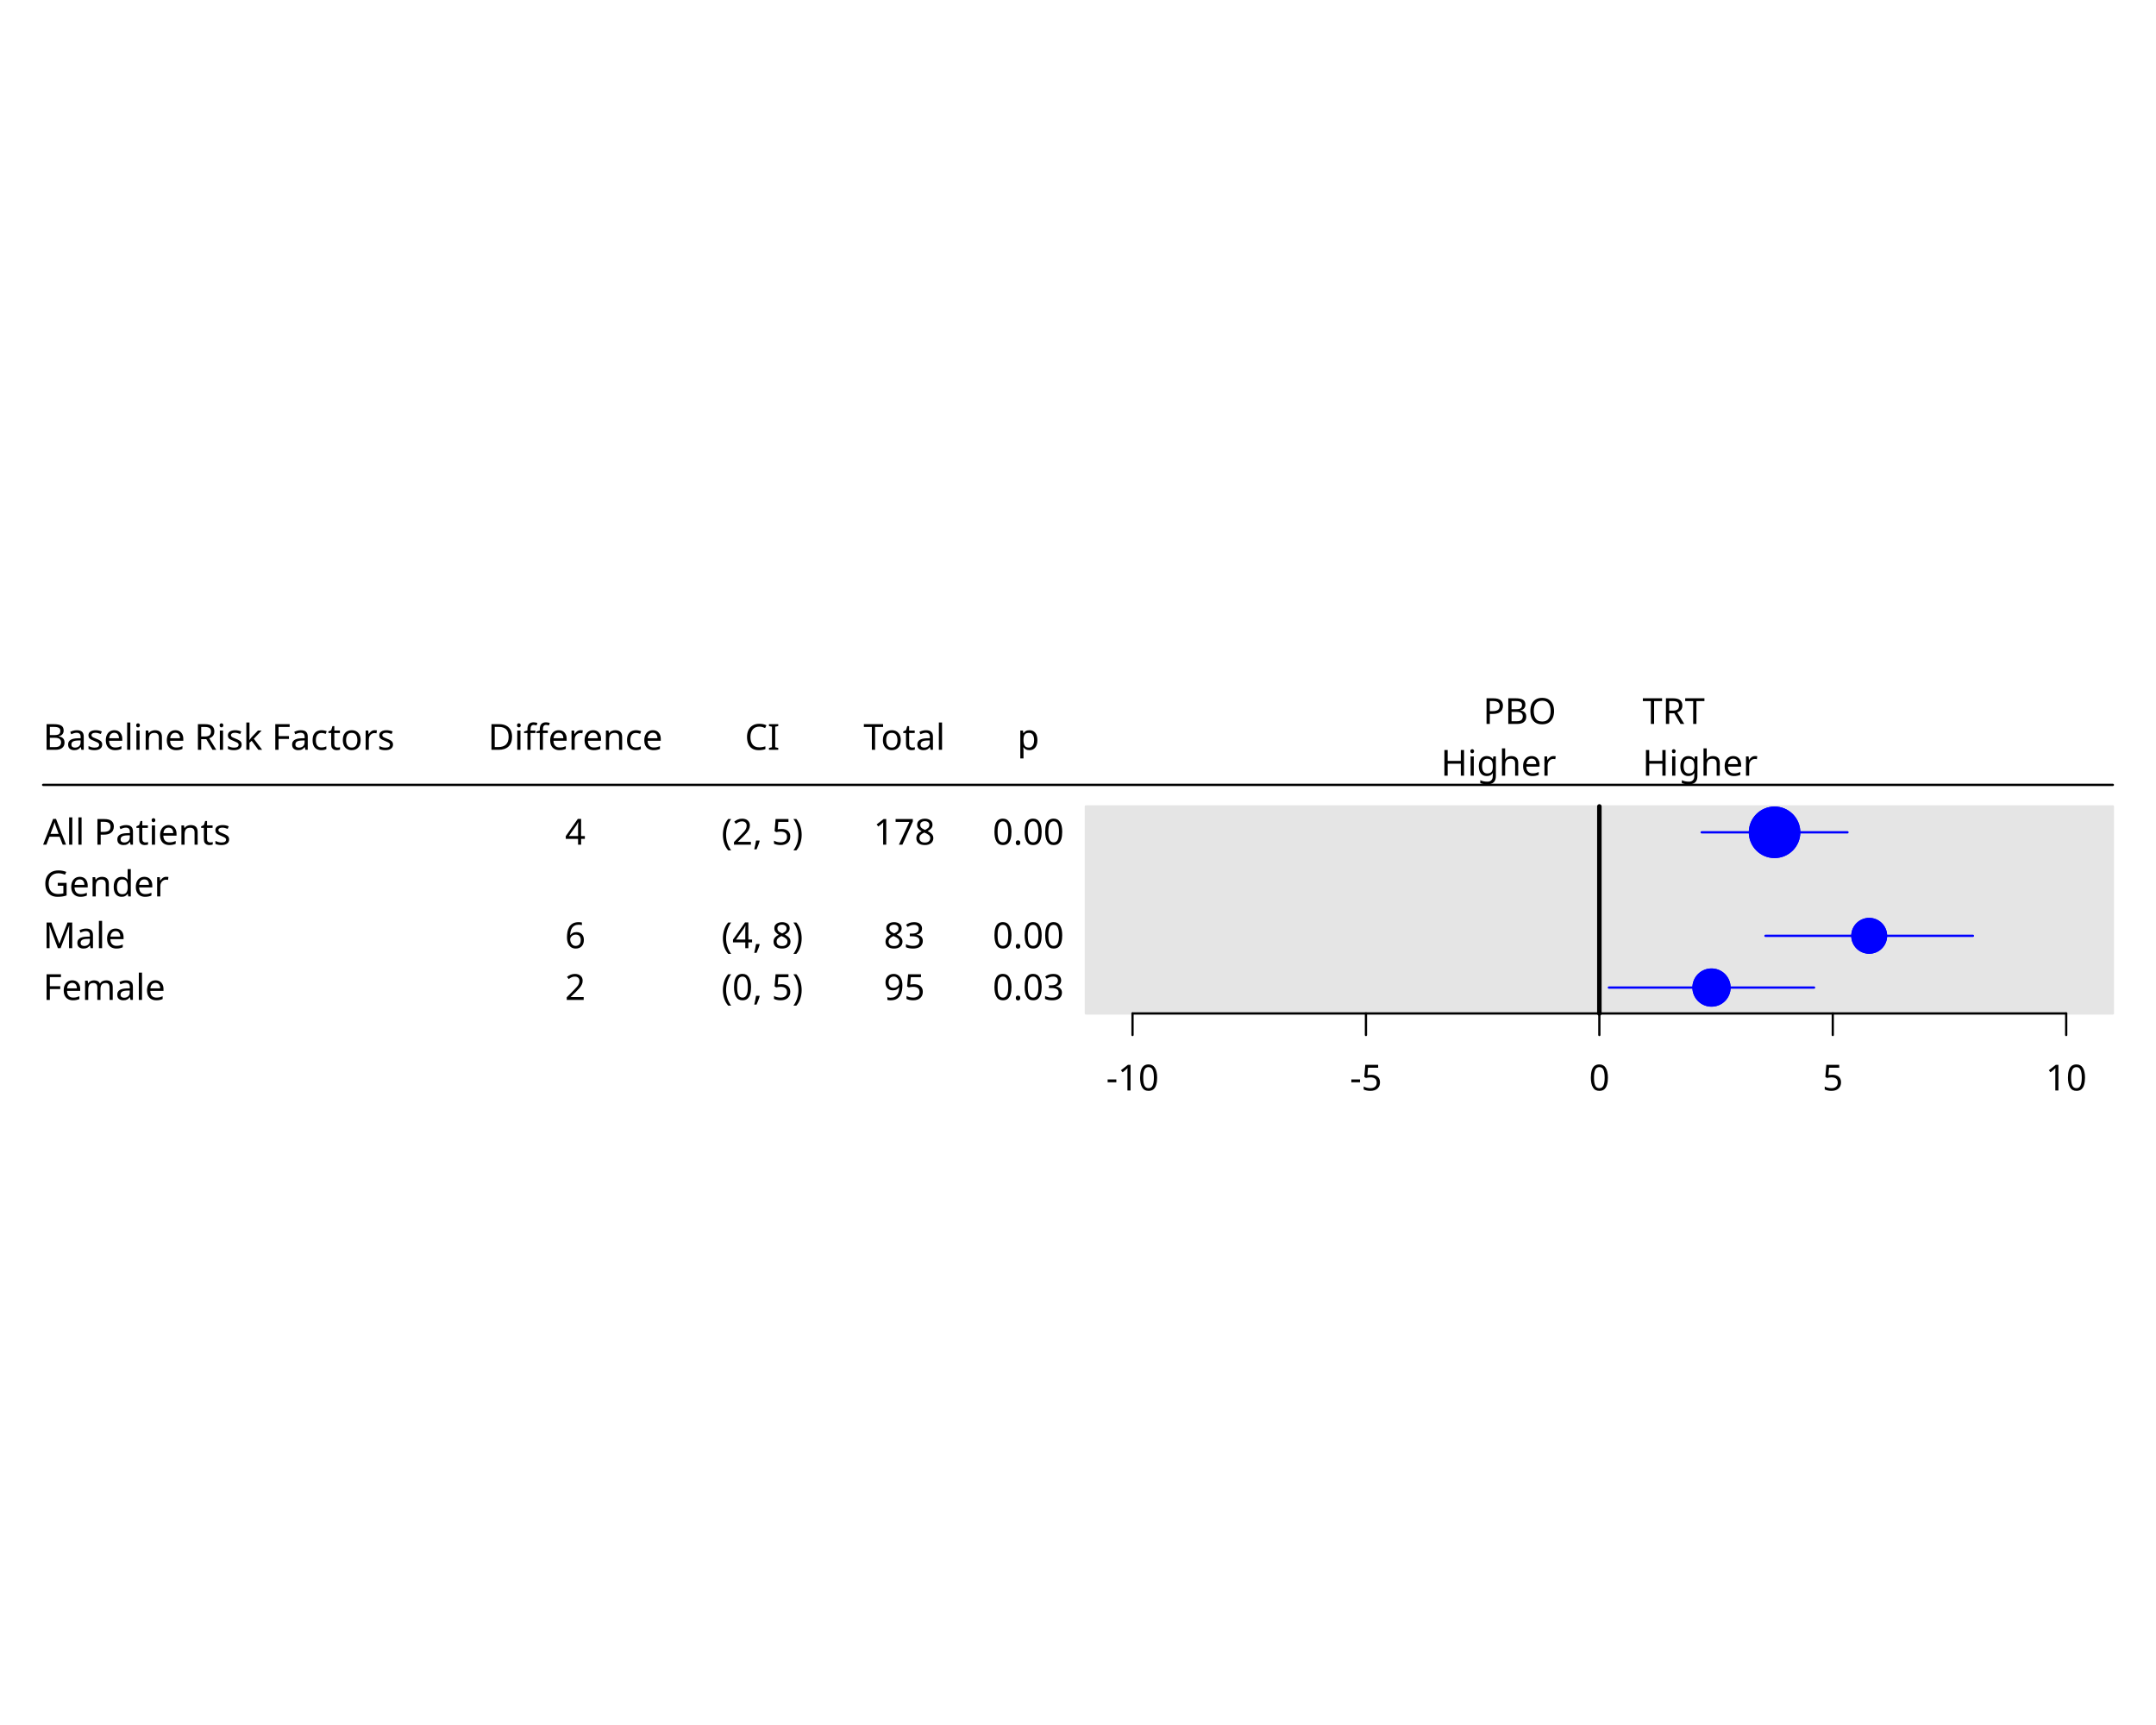
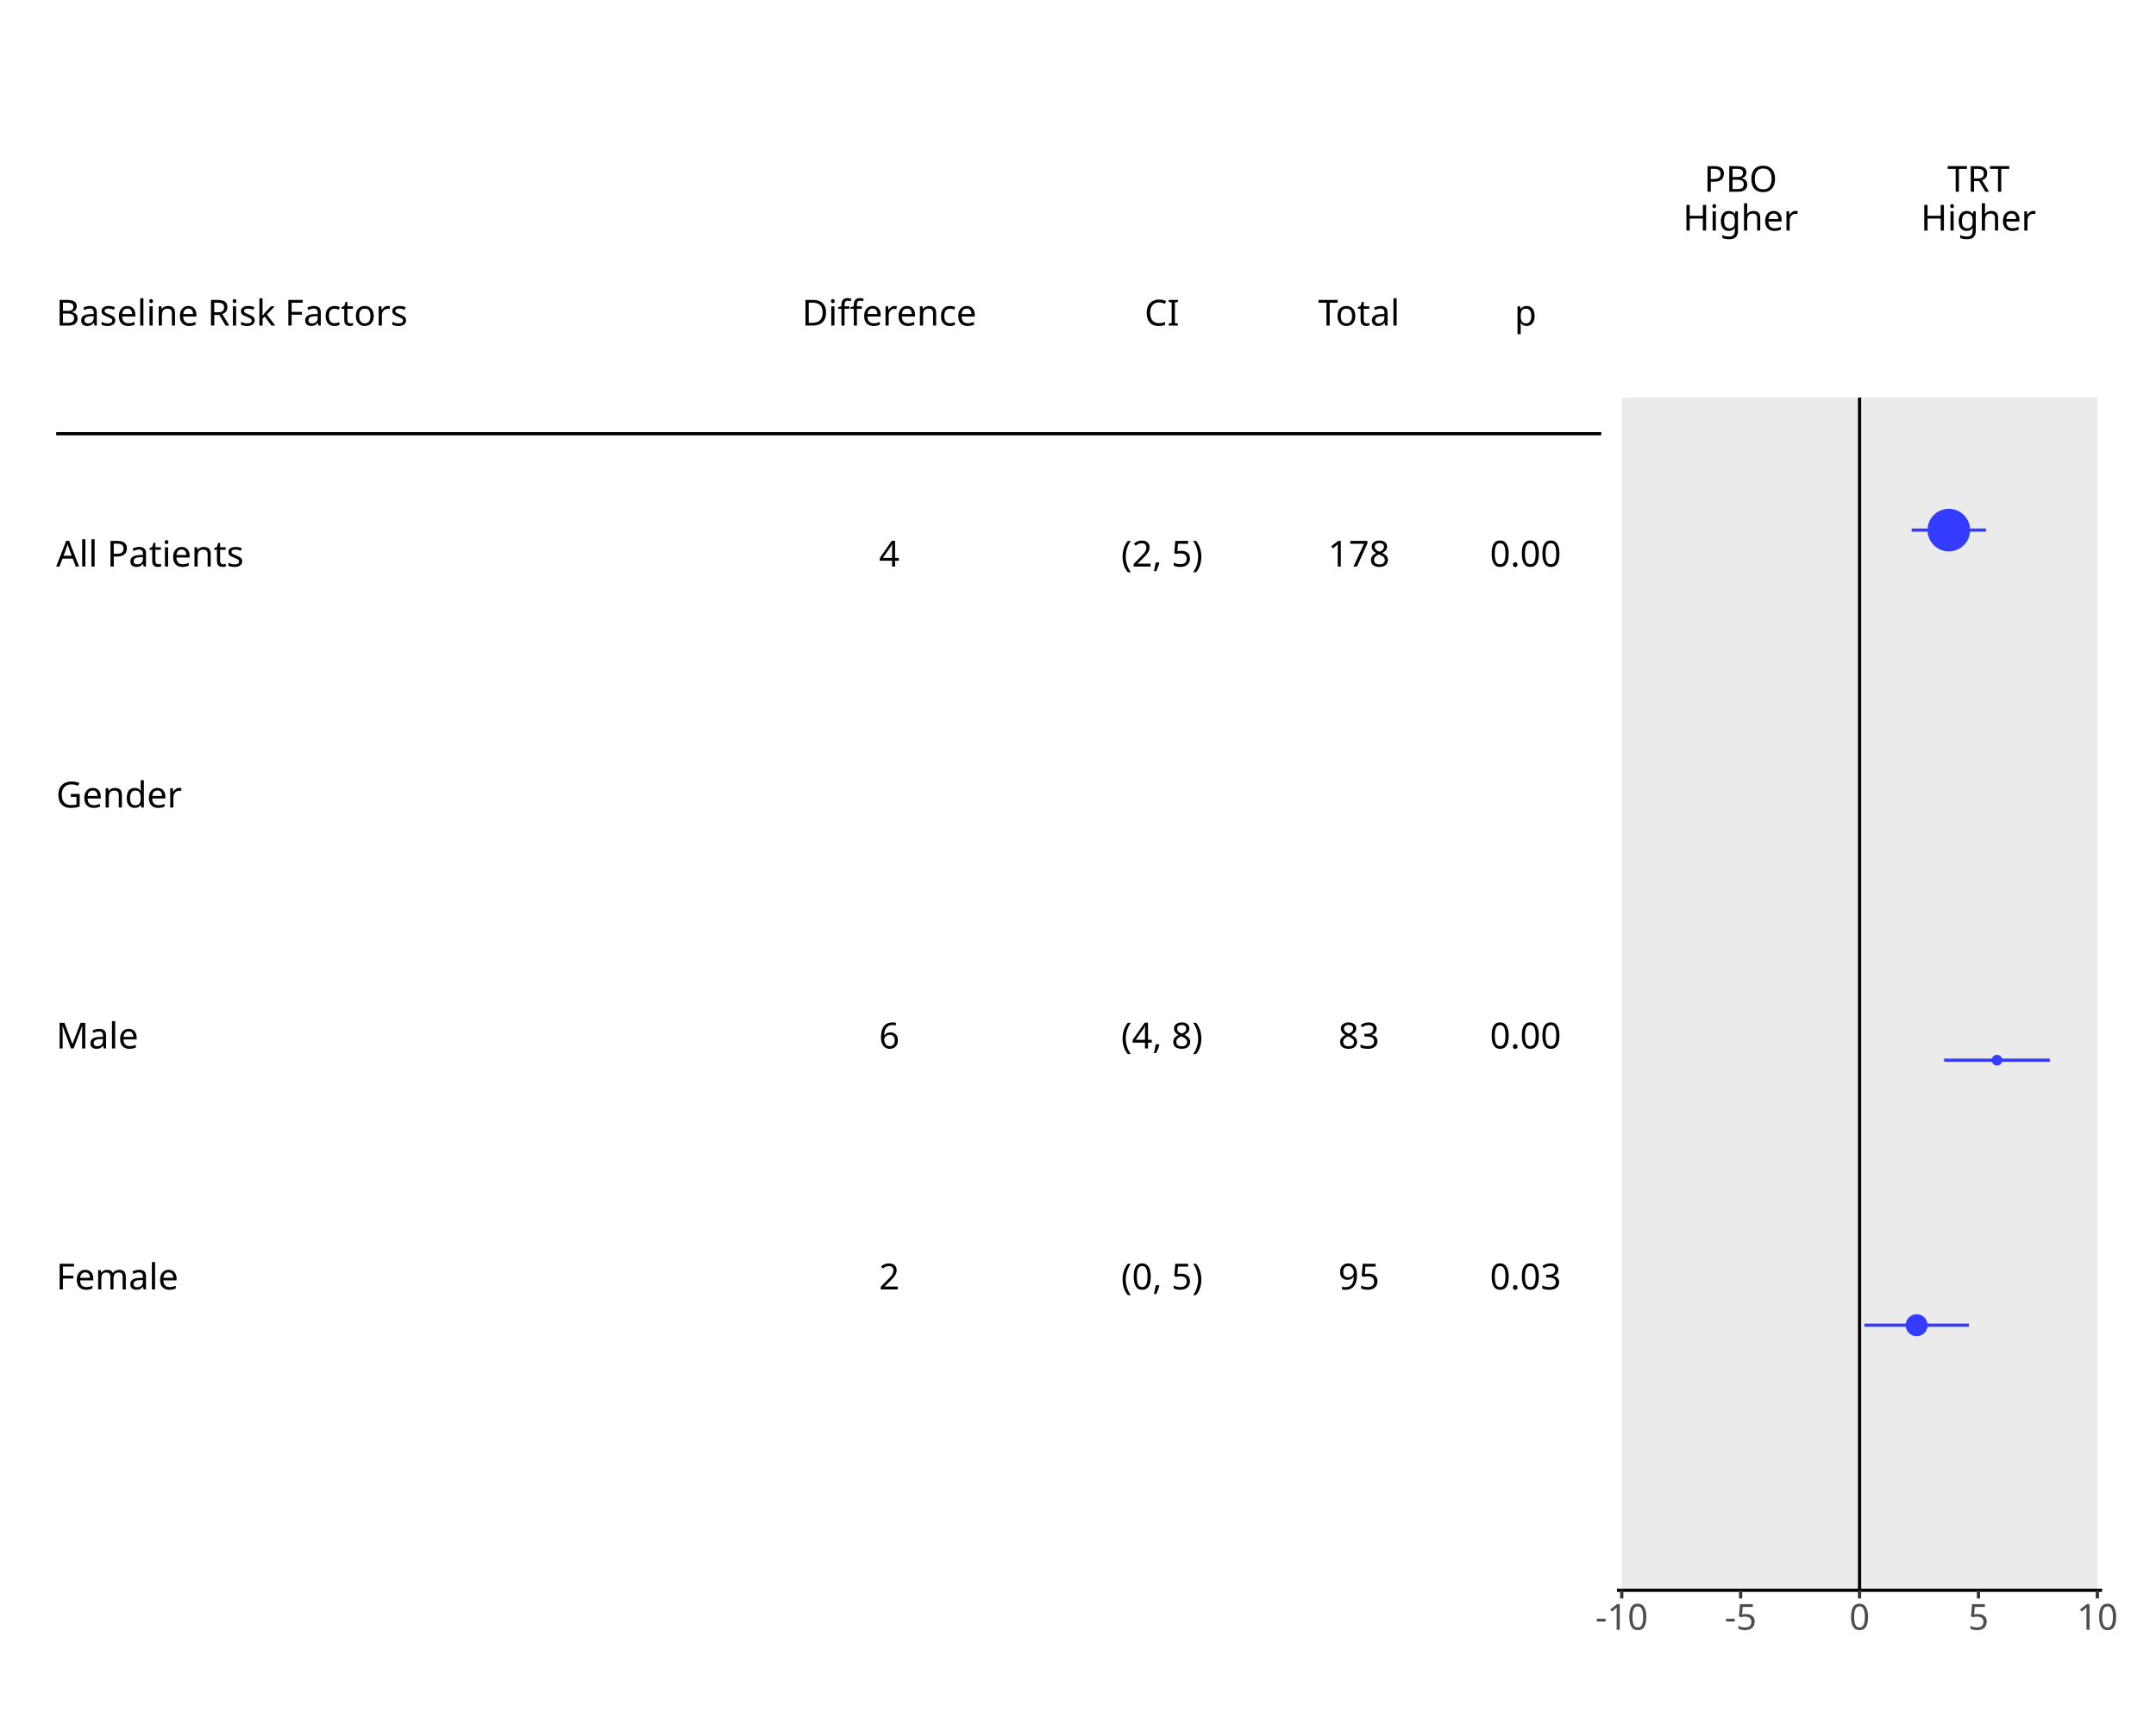
<svg xmlns="http://www.w3.org/2000/svg" class="svglite" data-engine-version="2.0" width="720.00pt" height="576.00pt" viewBox="0 0 720.00 576.00">
  <defs>
    <style type="text/css">
    .svglite line, .svglite polyline, .svglite polygon, .svglite path, .svglite rect, .svglite circle {
      fill: none;
      stroke: #000000;
      stroke-linecap: round;
      stroke-linejoin: round;
      stroke-miterlimit: 10.00;
    }
  </style>
  </defs>
  <rect width="100%" height="100%" style="stroke: none; fill: #FFFFFF;" />
  <defs>
    <clipPath id="cpMC4wMHw3MjAuMDB8MC4wMHw1NzYuMDA=">
      <rect x="0.00" y="0.00" width="720.00" height="576.00" />
    </clipPath>
  </defs>
  <g clip-path="url(#cpMC4wMHw3MjAuMDB8MC4wMHw1NzYuMDA=)">
-     <text x="14.40" y="250.37" style="font-size: 12.00px; font-family: sans;" textLength="116.06px" lengthAdjust="spacingAndGlyphs">Baseline Risk Factors</text>
-     <text x="192.12" y="250.37" text-anchor="middle" style="font-size: 12.00px; font-family: sans;" textLength="54.70px" lengthAdjust="spacingAndGlyphs">Difference</text>
-     <text x="254.56" y="250.37" text-anchor="middle" style="font-size: 12.00px; font-family: sans;" textLength="12.00px" lengthAdjust="spacingAndGlyphs">CI</text>
-     <text x="301.99" y="250.37" text-anchor="middle" style="font-size: 12.00px; font-family: sans;" textLength="26.68px" lengthAdjust="spacingAndGlyphs">Total</text>
-     <text x="343.41" y="250.37" text-anchor="middle" style="font-size: 12.00px; font-family: sans;" textLength="6.67px" lengthAdjust="spacingAndGlyphs">p</text>
-     <text x="14.40" y="282.05" style="font-size: 12.00px; font-family: sans;" textLength="60.03px" lengthAdjust="spacingAndGlyphs">All Patients</text>
-     <text x="192.12" y="282.05" text-anchor="middle" style="font-size: 12.00px; font-family: sans;" textLength="6.67px" lengthAdjust="spacingAndGlyphs">4</text>
-     <text x="254.56" y="282.05" text-anchor="middle" style="font-size: 12.00px; font-family: sans;" textLength="28.01px" lengthAdjust="spacingAndGlyphs">(2, 5)</text>
-     <text x="301.99" y="282.05" text-anchor="middle" style="font-size: 12.00px; font-family: sans;" textLength="20.02px" lengthAdjust="spacingAndGlyphs">178</text>
-     <text x="343.41" y="282.05" text-anchor="middle" style="font-size: 12.00px; font-family: sans;" textLength="23.36px" lengthAdjust="spacingAndGlyphs">0.00</text>
-     <text x="14.40" y="299.33" style="font-size: 12.00px; font-family: sans;" textLength="40.03px" lengthAdjust="spacingAndGlyphs">Gender</text>
-     <text x="14.40" y="316.61" style="font-size: 12.00px; font-family: sans;" textLength="39.35px" lengthAdjust="spacingAndGlyphs">    Male</text>
-     <text x="192.12" y="316.61" text-anchor="middle" style="font-size: 12.00px; font-family: sans;" textLength="6.67px" lengthAdjust="spacingAndGlyphs">6</text>
-     <text x="254.56" y="316.61" text-anchor="middle" style="font-size: 12.00px; font-family: sans;" textLength="28.01px" lengthAdjust="spacingAndGlyphs">(4, 8)</text>
-     <text x="301.99" y="316.61" text-anchor="middle" style="font-size: 12.00px; font-family: sans;" textLength="13.35px" lengthAdjust="spacingAndGlyphs">83</text>
-     <text x="343.41" y="316.61" text-anchor="middle" style="font-size: 12.00px; font-family: sans;" textLength="23.36px" lengthAdjust="spacingAndGlyphs">0.00</text>
-     <text x="14.40" y="333.89" style="font-size: 12.00px; font-family: sans;" textLength="53.35px" lengthAdjust="spacingAndGlyphs">    Female</text>
-     <text x="192.12" y="333.89" text-anchor="middle" style="font-size: 12.00px; font-family: sans;" textLength="6.67px" lengthAdjust="spacingAndGlyphs">2</text>
-     <text x="254.56" y="333.89" text-anchor="middle" style="font-size: 12.00px; font-family: sans;" textLength="28.01px" lengthAdjust="spacingAndGlyphs">(0, 5)</text>
-     <text x="301.99" y="333.89" text-anchor="middle" style="font-size: 12.00px; font-family: sans;" textLength="13.35px" lengthAdjust="spacingAndGlyphs">95</text>
-     <text x="343.41" y="333.89" text-anchor="middle" style="font-size: 12.00px; font-family: sans;" textLength="23.36px" lengthAdjust="spacingAndGlyphs">0.03</text>
-     <polyline points="14.40,262.08 705.60,262.08 " style="stroke-width: 0.75;" />
-     <text x="519.71" y="241.73" text-anchor="end" style="font-size: 12.00px; font-family: sans;" textLength="25.35px" lengthAdjust="spacingAndGlyphs">PBO</text>
-     <text x="519.71" y="259.01" text-anchor="end" style="font-size: 12.00px; font-family: sans;" textLength="35.35px" lengthAdjust="spacingAndGlyphs">Higher</text>
-     <text x="548.51" y="241.73" style="font-size: 12.00px; font-family: sans;" textLength="23.33px" lengthAdjust="spacingAndGlyphs">TRT</text>
-     <text x="548.51" y="259.01" style="font-size: 12.00px; font-family: sans;" textLength="35.35px" lengthAdjust="spacingAndGlyphs">Higher</text>
-     <rect x="362.62" y="269.28" width="342.98" height="69.12" style="stroke-width: 0.75; stroke: #E5E5E5; fill: #E5E5E5;" />
-     <polyline points="534.11,338.40 534.11,269.28 " style="stroke-width: 1.50;" />
-     <polyline points="378.21,338.40 690.01,338.40 " style="stroke-width: 0.75;" />
-     <line x1="378.21" y1="338.40" x2="378.21" y2="345.60" style="stroke-width: 0.75;" />
-     <line x1="456.16" y1="338.40" x2="456.16" y2="345.60" style="stroke-width: 0.75;" />
-     <line x1="534.11" y1="338.40" x2="534.11" y2="345.60" style="stroke-width: 0.75;" />
-     <line x1="612.06" y1="338.40" x2="612.06" y2="345.60" style="stroke-width: 0.75;" />
-     <line x1="690.01" y1="338.40" x2="690.01" y2="345.60" style="stroke-width: 0.75;" />
-     <text x="378.21" y="364.13" text-anchor="middle" style="font-size: 12.00px; font-family: sans;" textLength="17.34px" lengthAdjust="spacingAndGlyphs">-10</text>
-     <text x="456.16" y="364.13" text-anchor="middle" style="font-size: 12.00px; font-family: sans;" textLength="10.67px" lengthAdjust="spacingAndGlyphs">-5</text>
-     <text x="534.11" y="364.13" text-anchor="middle" style="font-size: 12.00px; font-family: sans;" textLength="6.67px" lengthAdjust="spacingAndGlyphs">0</text>
-     <text x="612.06" y="364.13" text-anchor="middle" style="font-size: 12.00px; font-family: sans;" textLength="6.67px" lengthAdjust="spacingAndGlyphs">5</text>
-     <text x="690.01" y="364.13" text-anchor="middle" style="font-size: 12.00px; font-family: sans;" textLength="13.35px" lengthAdjust="spacingAndGlyphs">10</text>
-     <polyline points="568.27,277.92 616.98,277.92 " style="stroke-width: 0.75; stroke: #0000FF;" />
-     <circle cx="592.62" cy="277.92" r="8.23" style="stroke-width: 0.75; stroke: #0000FF; fill: #0000FF;" />
-     <circle cx="592.62" cy="277.92" r="8.23" style="stroke-width: 0.75; stroke: #0000FF; fill: #0000FF;" />
-     <polyline points="589.57,312.48 658.87,312.48 " style="stroke-width: 0.75; stroke: #0000FF;" />
-     <circle cx="624.22" cy="312.48" r="5.62" style="stroke-width: 0.75; stroke: #0000FF; fill: #0000FF;" />
-     <circle cx="624.22" cy="312.48" r="5.62" style="stroke-width: 0.75; stroke: #0000FF; fill: #0000FF;" />
-     <polyline points="537.29,329.76 605.82,329.76 " style="stroke-width: 0.75; stroke: #0000FF;" />
-     <circle cx="571.56" cy="329.76" r="6.01" style="stroke-width: 0.75; stroke: #0000FF; fill: #0000FF;" />
-     <circle cx="571.56" cy="329.76" r="6.01" style="stroke-width: 0.75; stroke: #0000FF; fill: #0000FF;" />
+ </g>
+   <defs>
+     <clipPath id="cpMTMuNTB8NTQwLjAwfDAuMDB8NTMxLjAx">
+       <rect x="13.50" y="0.00" width="526.50" height="531.01" />
+     </clipPath>
+   </defs>
+   <g clip-path="url(#cpMTMuNTB8NTQwLjAwfDAuMDB8NTMxLjAx)">
+     <line x1="18.76" y1="144.82" x2="534.74" y2="144.82" style="stroke-width: 1.07; stroke-linecap: butt;" />
+     <text x="18.76" y="108.72" style="font-size: 12.00px; font-family: sans;" textLength="116.06px" lengthAdjust="spacingAndGlyphs">Baseline Risk Factors</text>
+     <text x="18.76" y="189.18" style="font-size: 12.00px; font-family: sans;" textLength="60.03px" lengthAdjust="spacingAndGlyphs">All Patients</text>
+     <text x="18.76" y="269.64" style="font-size: 12.00px; font-family: sans;" textLength="40.03px" lengthAdjust="spacingAndGlyphs">Gender</text>
+     <text x="18.76" y="350.09" style="font-size: 12.00px; font-family: sans;" textLength="39.35px" lengthAdjust="spacingAndGlyphs">    Male</text>
+     <text x="18.76" y="430.55" style="font-size: 12.00px; font-family: sans;" textLength="53.35px" lengthAdjust="spacingAndGlyphs">    Female</text>
+     <text x="296.98" y="108.72" text-anchor="middle" style="font-size: 12.00px; font-family: sans;" textLength="54.70px" lengthAdjust="spacingAndGlyphs">Difference</text>
+     <text x="296.98" y="189.18" text-anchor="middle" style="font-size: 12.00px; font-family: sans;" textLength="6.67px" lengthAdjust="spacingAndGlyphs">4</text>
+     <text x="296.98" y="350.09" text-anchor="middle" style="font-size: 12.00px; font-family: sans;" textLength="6.67px" lengthAdjust="spacingAndGlyphs">6</text>
+     <text x="296.98" y="430.55" text-anchor="middle" style="font-size: 12.00px; font-family: sans;" textLength="6.67px" lengthAdjust="spacingAndGlyphs">2</text>
+     <text x="388.04" y="108.72" text-anchor="middle" style="font-size: 12.00px; font-family: sans;" textLength="12.00px" lengthAdjust="spacingAndGlyphs">CI</text>
+     <text x="388.04" y="189.18" text-anchor="middle" style="font-size: 12.00px; font-family: sans;" textLength="28.01px" lengthAdjust="spacingAndGlyphs">(2, 5)</text>
+     <text x="388.04" y="350.09" text-anchor="middle" style="font-size: 12.00px; font-family: sans;" textLength="28.01px" lengthAdjust="spacingAndGlyphs">(4, 8)</text>
+     <text x="388.04" y="430.55" text-anchor="middle" style="font-size: 12.00px; font-family: sans;" textLength="28.01px" lengthAdjust="spacingAndGlyphs">(0, 5)</text>
+     <text x="453.80" y="108.72" text-anchor="middle" style="font-size: 12.00px; font-family: sans;" textLength="26.68px" lengthAdjust="spacingAndGlyphs">Total</text>
+     <text x="453.80" y="189.18" text-anchor="middle" style="font-size: 12.00px; font-family: sans;" textLength="20.02px" lengthAdjust="spacingAndGlyphs">178</text>
+     <text x="453.80" y="350.09" text-anchor="middle" style="font-size: 12.00px; font-family: sans;" textLength="13.35px" lengthAdjust="spacingAndGlyphs">83</text>
+     <text x="453.80" y="430.55" text-anchor="middle" style="font-size: 12.00px; font-family: sans;" textLength="13.35px" lengthAdjust="spacingAndGlyphs">95</text>
+     <text x="509.45" y="108.72" text-anchor="middle" style="font-size: 12.00px; font-family: sans;" textLength="6.67px" lengthAdjust="spacingAndGlyphs">p</text>
+     <text x="509.45" y="189.18" text-anchor="middle" style="font-size: 12.00px; font-family: sans;" textLength="23.36px" lengthAdjust="spacingAndGlyphs">0.00</text>
+     <text x="509.45" y="350.09" text-anchor="middle" style="font-size: 12.00px; font-family: sans;" textLength="23.36px" lengthAdjust="spacingAndGlyphs">0.00</text>
+     <text x="509.45" y="430.55" text-anchor="middle" style="font-size: 12.00px; font-family: sans;" textLength="23.36px" lengthAdjust="spacingAndGlyphs">0.03</text>
+   </g>
+   <g clip-path="url(#cpMC4wMHw3MjAuMDB8MC4wMHw1NzYuMDA=)">
+ </g>
+   <defs>
+     <clipPath id="cpNTQwLjAwfDcyMC4wMHwwLjAwfDU3Ni4wMA==">
+       <rect x="540.00" y="0.00" width="180.00" height="576.00" />
+     </clipPath>
+   </defs>
+   <g clip-path="url(#cpNTQwLjAwfDcyMC4wMHwwLjAwfDU3Ni4wMA==)">
+     <rect x="540.00" y="0.00" width="180.00" height="576.00" style="stroke-width: 1.07; stroke: none;" />
+   </g>
+   <g clip-path="url(#cpMC4wMHw3MjAuMDB8MC4wMHw1NzYuMDA=)">
+     <rect x="540.00" y="0.00" width="162.00" height="531.01" style="stroke-width: 1.07; stroke: none;" />
+     <rect x="541.59" y="132.75" width="158.82" height="398.26" style="stroke-width: 1.07; stroke: none; stroke-linecap: butt; stroke-linejoin: miter; fill: #EBEBEB;" />
+     <line x1="621.00" y1="531.01" x2="621.00" y2="132.75" style="stroke-width: 1.07; stroke-linecap: butt;" />
+     <text x="581.29" y="64.03" text-anchor="middle" style="font-size: 12.00px; font-family: sans;" textLength="25.35px" lengthAdjust="spacingAndGlyphs">PBO</text>
+     <text x="581.29" y="76.99" text-anchor="middle" style="font-size: 12.00px; font-family: sans;" textLength="35.35px" lengthAdjust="spacingAndGlyphs">Higher</text>
+     <text x="660.71" y="64.03" text-anchor="middle" style="font-size: 12.00px; font-family: sans;" textLength="23.33px" lengthAdjust="spacingAndGlyphs">TRT</text>
+     <text x="660.71" y="76.99" text-anchor="middle" style="font-size: 12.00px; font-family: sans;" textLength="35.35px" lengthAdjust="spacingAndGlyphs">Higher</text>
+     <circle cx="650.81" cy="177.00" r="6.76" style="stroke-width: 0.71; stroke: #343CFF; fill: #343CFF;" />
+     <circle cx="666.90" cy="354.01" r="1.42" style="stroke-width: 0.71; stroke: #343CFF; fill: #343CFF;" />
+     <circle cx="640.07" cy="442.51" r="3.32" style="stroke-width: 0.71; stroke: #343CFF; fill: #343CFF;" />
+     <line x1="638.40" y1="177.00" x2="663.21" y2="177.00" style="stroke-width: 1.07; stroke: #343CFF; stroke-linecap: butt;" />
+     <line x1="649.25" y1="354.01" x2="684.55" y2="354.01" style="stroke-width: 1.07; stroke: #343CFF; stroke-linecap: butt;" />
+     <line x1="622.62" y1="442.51" x2="657.53" y2="442.51" style="stroke-width: 1.07; stroke: #343CFF; stroke-linecap: butt;" />
+     <polyline points="540.00,531.01 702.00,531.01 " style="stroke-width: 1.07; stroke-linecap: butt;" />
+     <polyline points="541.59,533.75 541.59,531.01 " style="stroke-width: 1.07; stroke: #333333; stroke-linecap: butt;" />
+     <polyline points="581.29,533.75 581.29,531.01 " style="stroke-width: 1.07; stroke: #333333; stroke-linecap: butt;" />
+     <polyline points="621.00,533.75 621.00,531.01 " style="stroke-width: 1.07; stroke: #333333; stroke-linecap: butt;" />
+     <polyline points="660.71,533.75 660.71,531.01 " style="stroke-width: 1.07; stroke: #333333; stroke-linecap: butt;" />
+     <polyline points="700.41,533.75 700.41,531.01 " style="stroke-width: 1.07; stroke: #333333; stroke-linecap: butt;" />
+     <text x="541.59" y="544.20" text-anchor="middle" style="font-size: 12.00px; fill: #4D4D4D; font-family: sans;" textLength="17.34px" lengthAdjust="spacingAndGlyphs">-10</text>
+     <text x="581.29" y="544.20" text-anchor="middle" style="font-size: 12.00px; fill: #4D4D4D; font-family: sans;" textLength="10.67px" lengthAdjust="spacingAndGlyphs">-5</text>
+     <text x="621.00" y="544.20" text-anchor="middle" style="font-size: 12.00px; fill: #4D4D4D; font-family: sans;" textLength="6.67px" lengthAdjust="spacingAndGlyphs">0</text>
+     <text x="660.71" y="544.20" text-anchor="middle" style="font-size: 12.00px; fill: #4D4D4D; font-family: sans;" textLength="6.67px" lengthAdjust="spacingAndGlyphs">5</text>
+     <text x="700.41" y="544.20" text-anchor="middle" style="font-size: 12.00px; fill: #4D4D4D; font-family: sans;" textLength="13.35px" lengthAdjust="spacingAndGlyphs">10</text>
  </g>
</svg>
